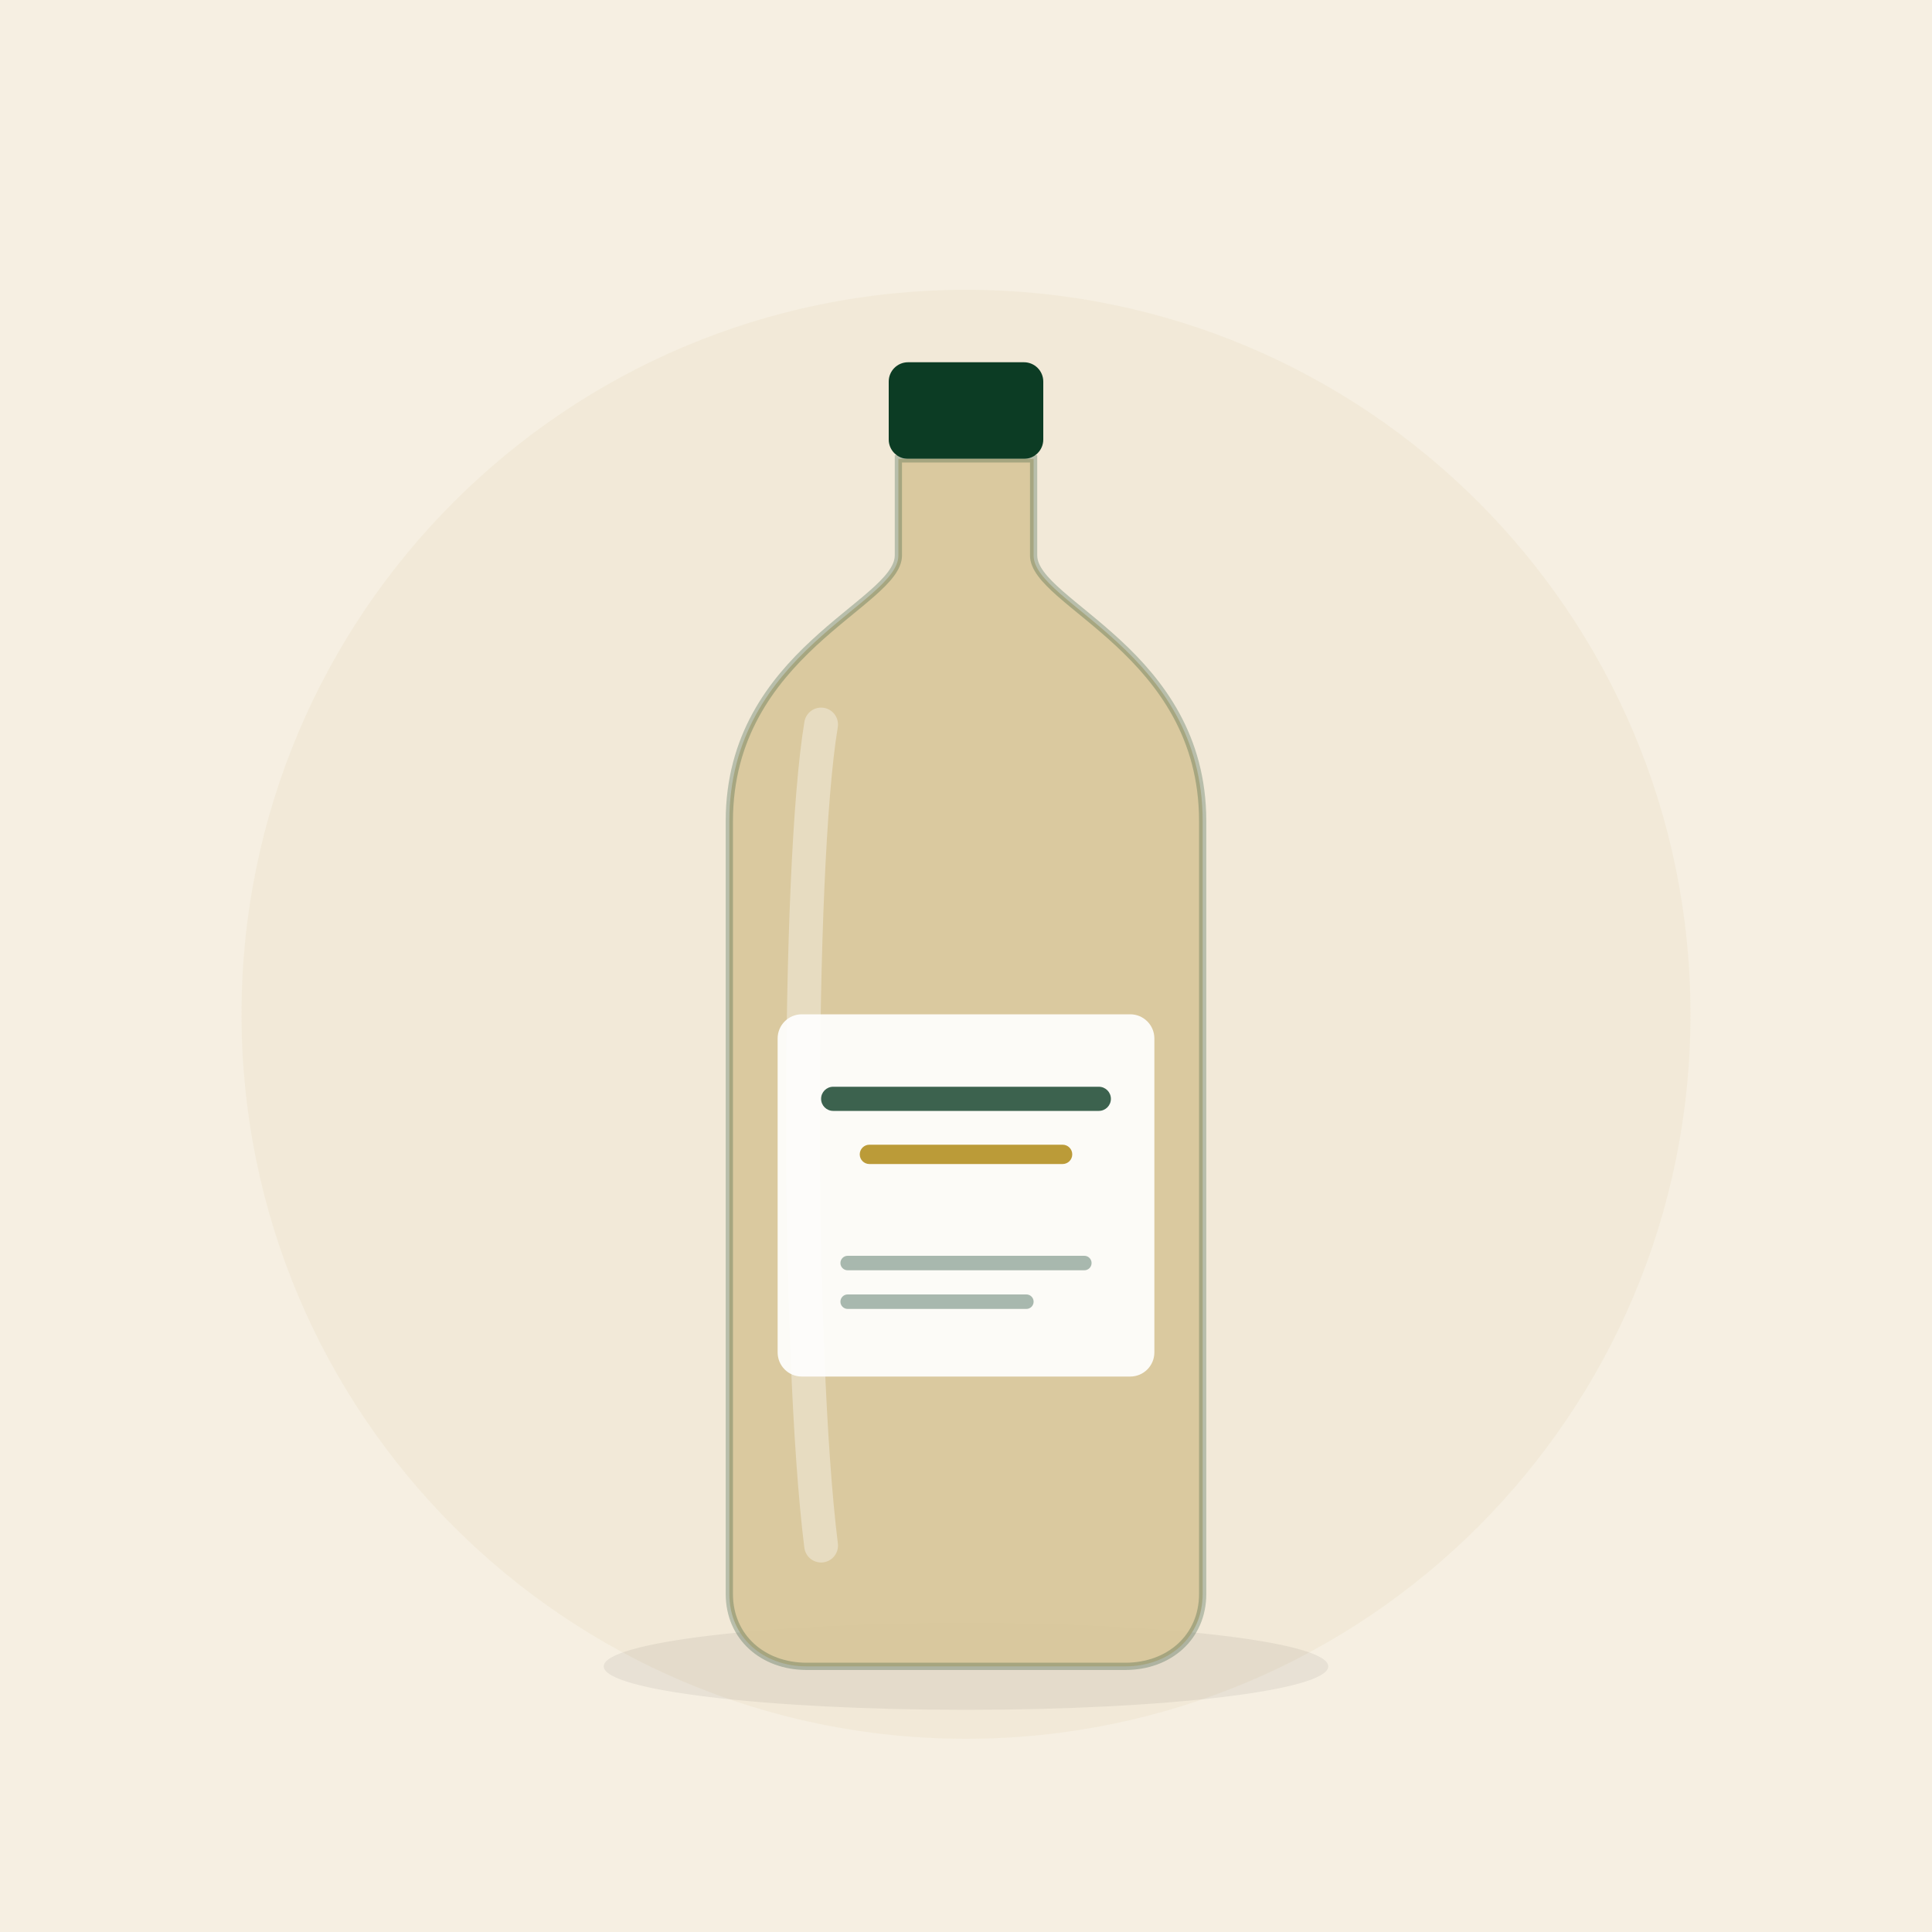
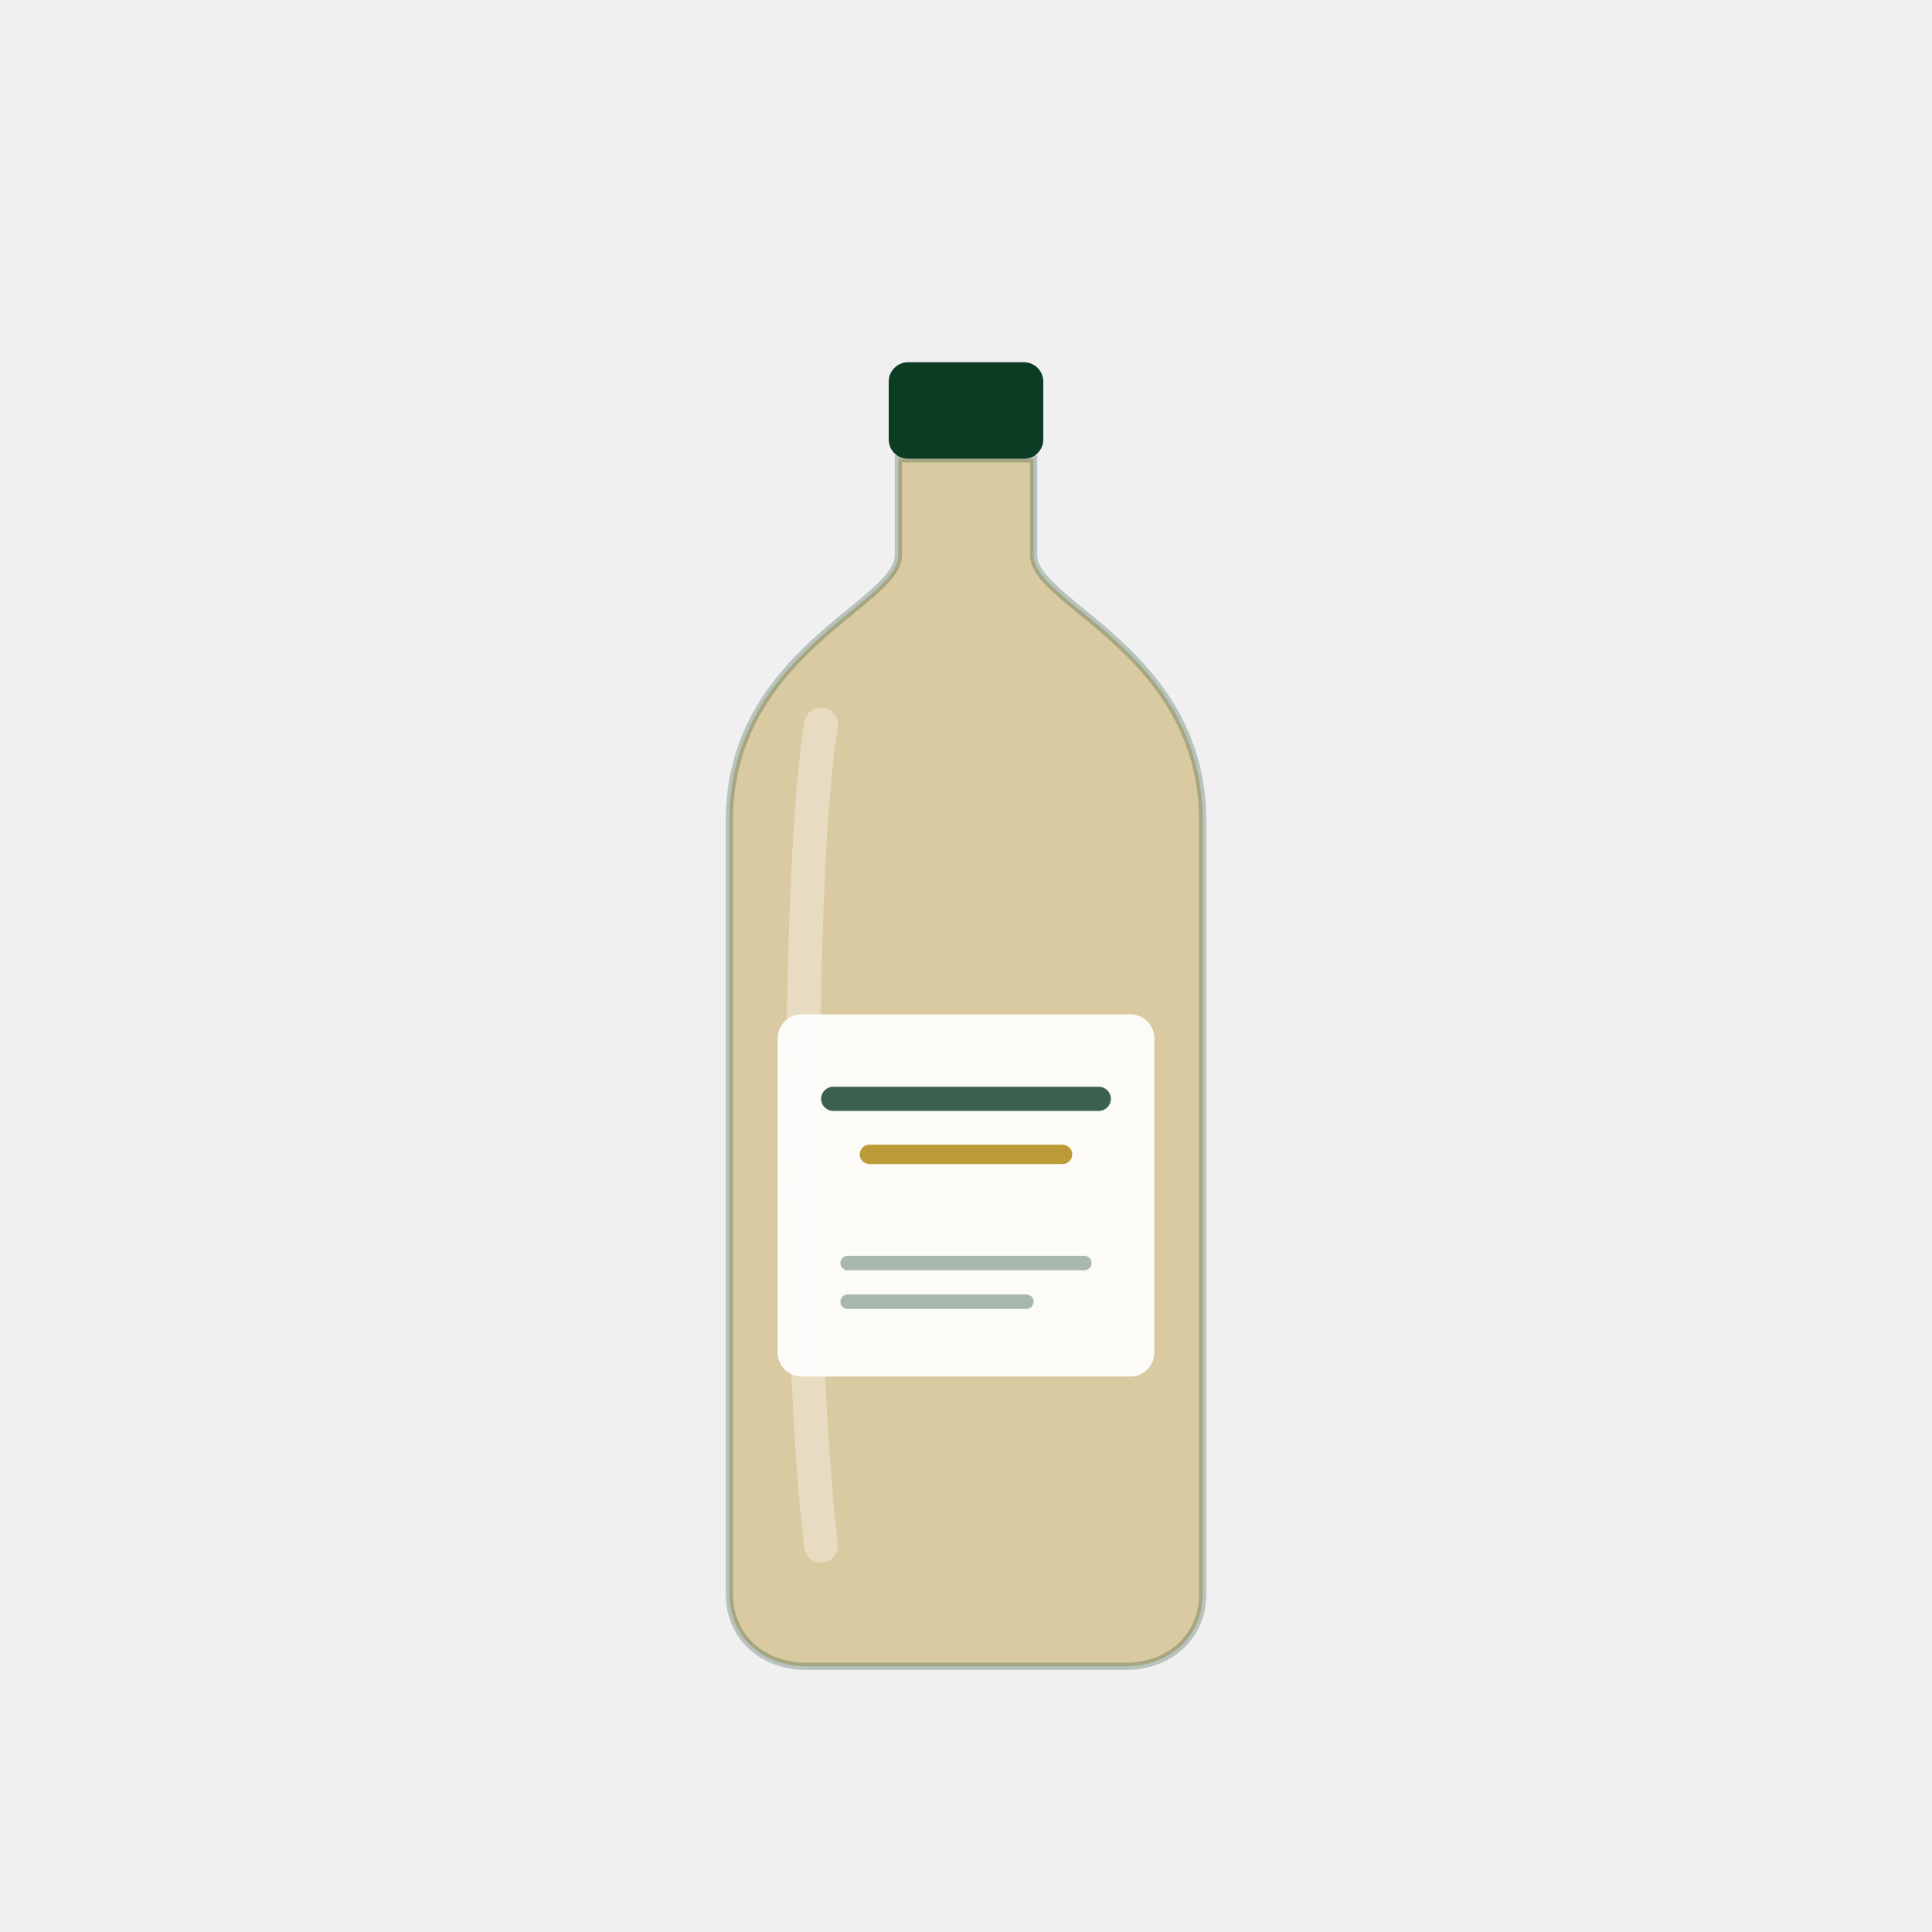
<svg xmlns="http://www.w3.org/2000/svg" viewBox="0 0 800 800" width="800" height="800">
-   <rect width="800" height="800" fill="#F6EFE2" />
-   <circle cx="400" cy="420" r="300" fill="#D8C79A" opacity=".14" />
-   <ellipse cx="400" cy="690" rx="150" ry="18" fill="#000" opacity=".06" />
  <rect x="368" y="150" width="64" height="40" rx="8" fill="#0C3C24" />
  <path d="M372 190h56v40c0 20 70 40 70 110v320c0 18-14 30-32 30H334c-18 0-32-12-32-30V340c0-70 70-90 70-110z" fill="#D8C79A" opacity=".92" />
  <path d="M372 190h56v40c0 20 70 40 70 110v320c0 18-14 30-32 30H334c-18 0-32-12-32-30V340c0-70 70-90 70-110z" fill="none" stroke="#0C3C24" stroke-opacity=".25" stroke-width="3" />
  <rect x="322" y="420" width="156" height="150" rx="10" fill="#fff" opacity=".92" />
  <rect x="340" y="450" width="120" height="10" rx="5" fill="#0C3C24" opacity=".8" />
  <rect x="356" y="474" width="88" height="8" rx="4" fill="#B49024" opacity=".9" />
  <rect x="348" y="520" width="104" height="6" rx="3" fill="#0C3C24" opacity=".35" />
  <rect x="348" y="536" width="80" height="6" rx="3" fill="#0C3C24" opacity=".35" />
  <path d="M340 300c-10 60-10 260 0 340" stroke="#fff" stroke-opacity=".35" stroke-width="14" stroke-linecap="round" fill="none" />
</svg>
